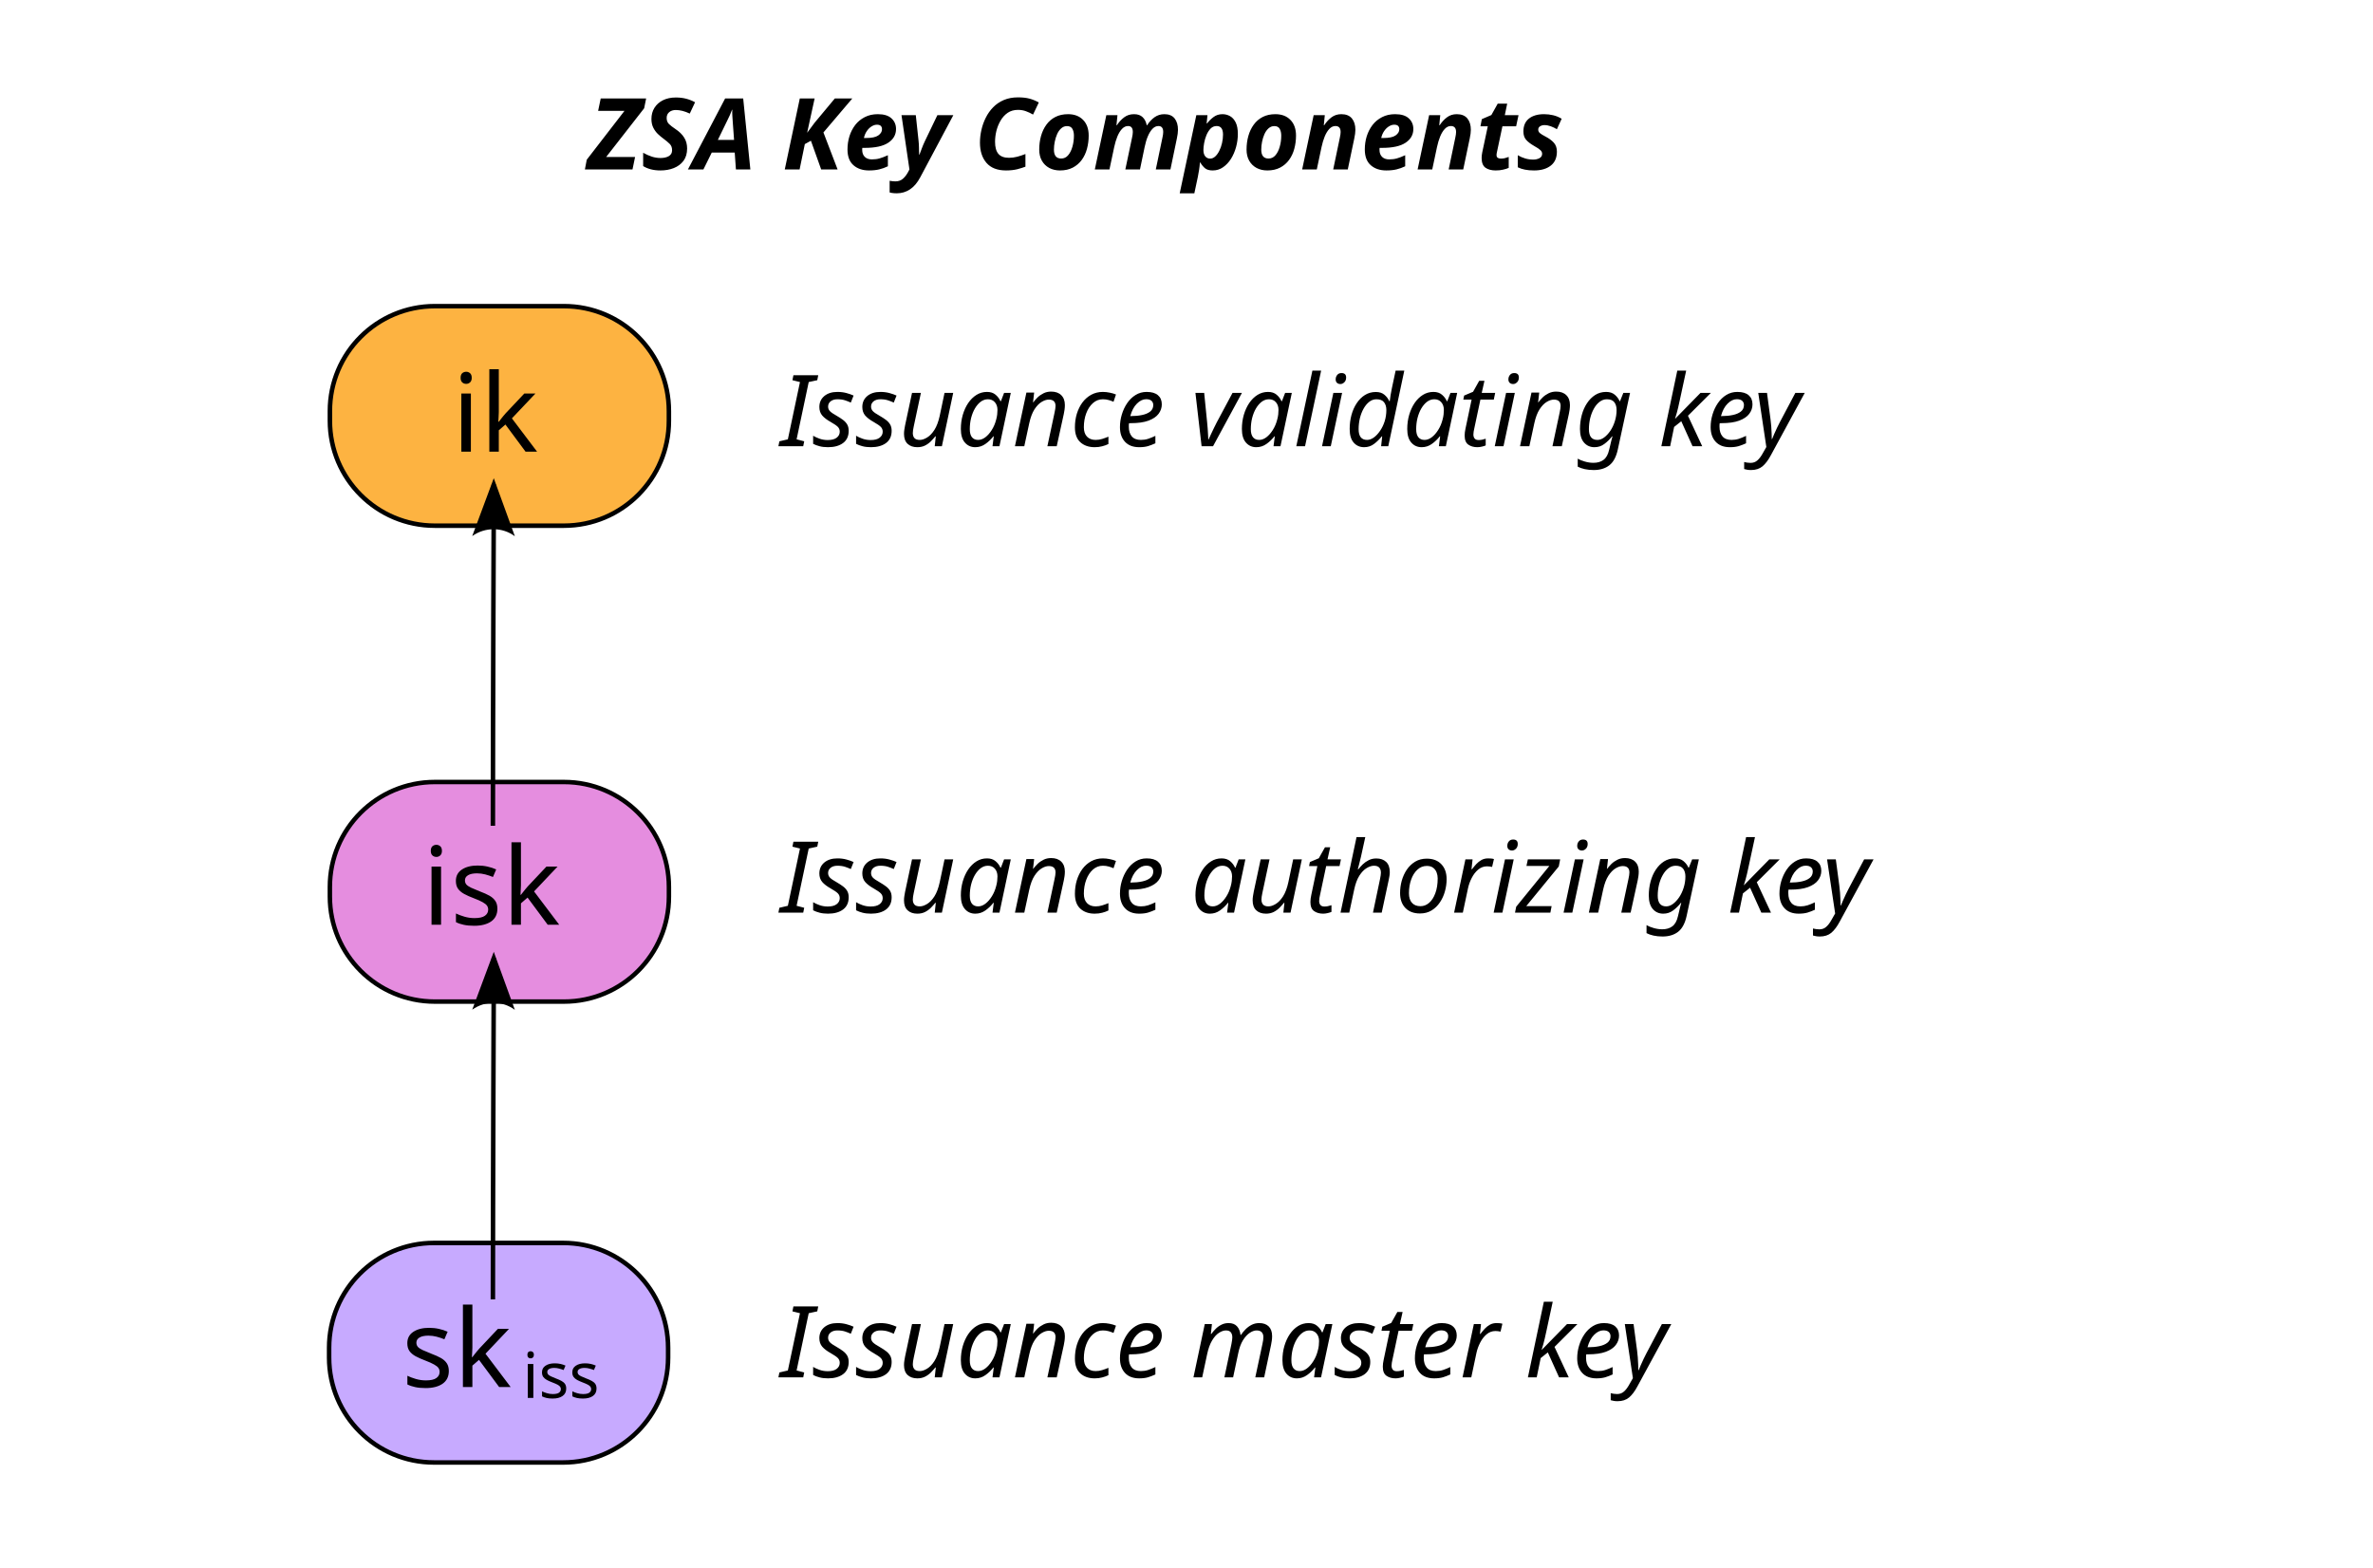
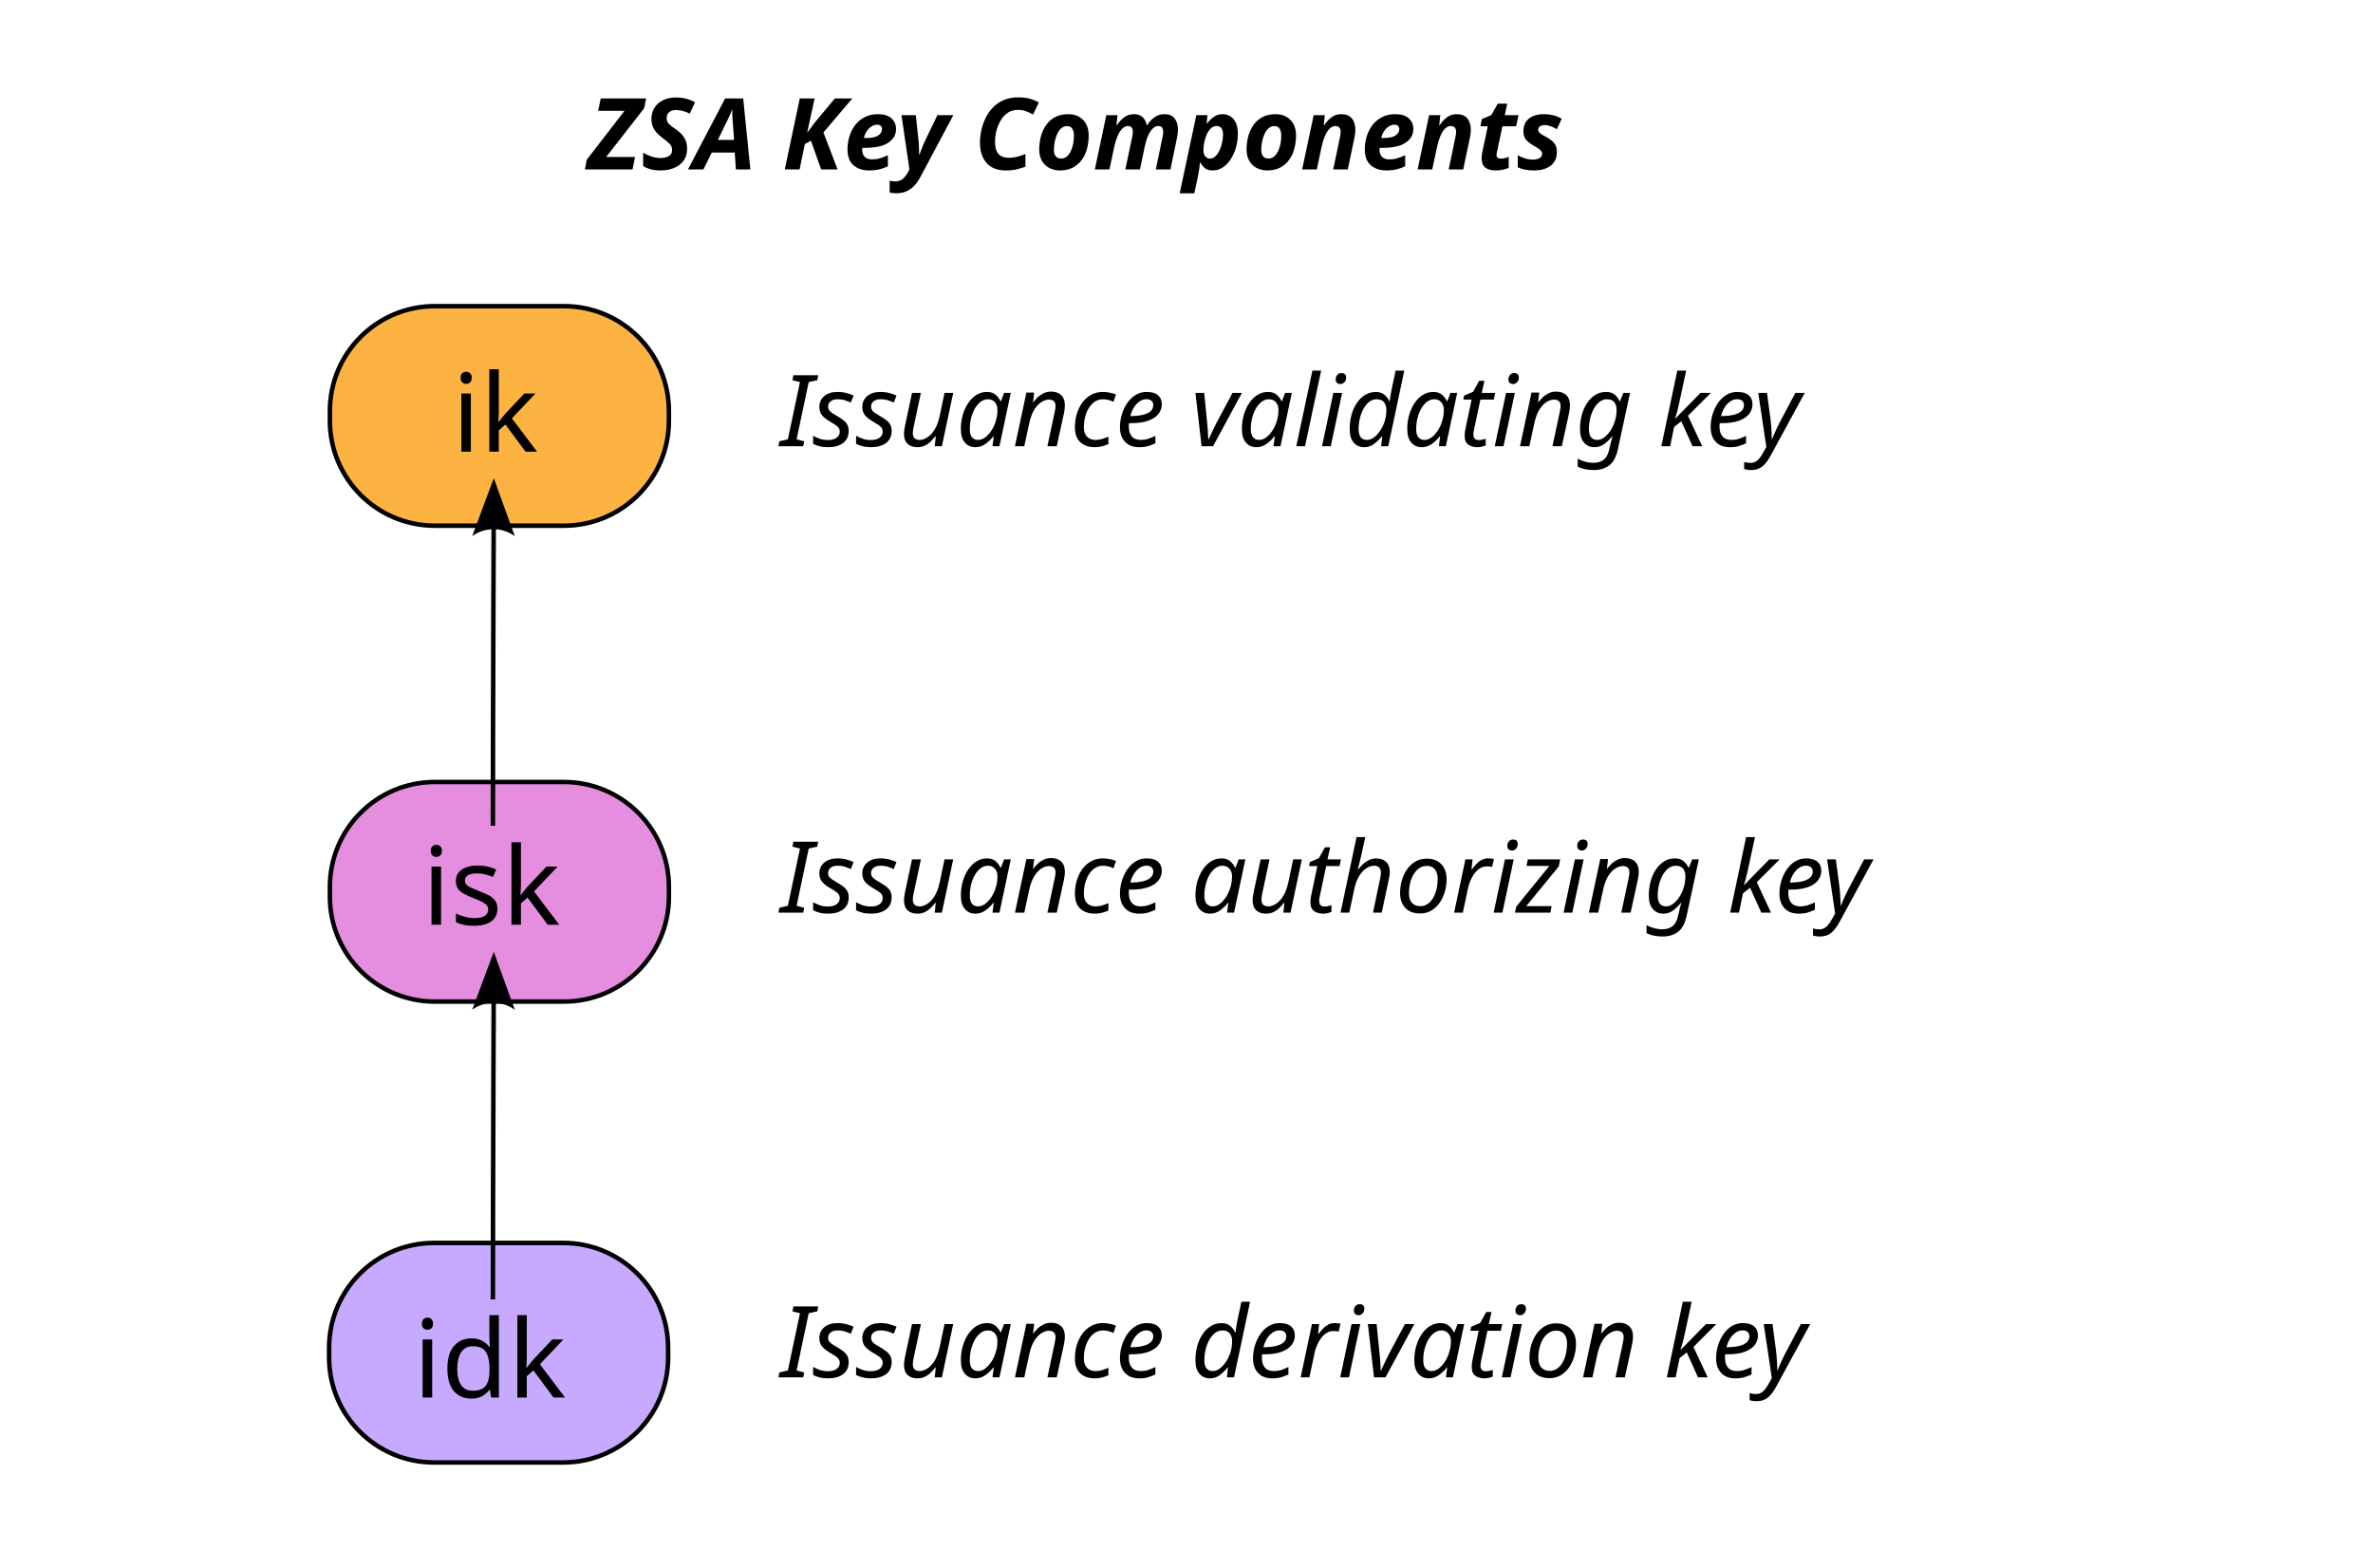
<svg xmlns="http://www.w3.org/2000/svg" width="560" height="370" id="svg2" version="1.1" xml:space="preserve">
  <defs id="defs4">
    <marker style="overflow:visible" id="Arrow2Lend" refX="0" refY="0" orient="auto">
      <path d="M -11.403,-4.733 1.417,-0.019 -11.403,4.695 c 2.048,-2.783 2.036,-6.591 10e-7,-9.428 z" style="fill-rule:evenodd;stroke-width:0.733;stroke-linejoin:round" id="path4007" />
    </marker>
    <marker style="overflow:visible" id="Arrow1Mend" refX="0" refY="0" orient="auto">
      <path style="fill-rule:evenodd;stroke:#000000;stroke-width:0.427pt" d="M -4.267,0 -6.4,2.133 1.067,0 -6.4,-2.133 Z" id="path3995" />
    </marker>
    <marker style="overflow:visible" id="Arrow1Mend-7" refX="0" refY="0" orient="auto">
      <path style="fill-rule:evenodd;stroke:#000000;stroke-width:0.427pt" d="M -4.267,0 -6.4,2.133 1.067,0 -6.4,-2.133 Z" id="path3995-1" />
    </marker>
    <marker style="overflow:visible" id="Arrow1Mend-3" refX="0" refY="0" orient="auto">
      <path style="fill-rule:evenodd;stroke:#000000;stroke-width:0.427pt" d="M -4.267,0 -6.4,2.133 1.067,0 -6.4,-2.133 Z" id="path3995-3" />
    </marker>
    <marker style="overflow:visible" id="Arrow1Mend-3A" refX="0" refY="0" orient="auto">
      <path style="fill:#f10090;fill-rule:evenodd;stroke:#f10090;stroke-width:0.427pt" d="M -4.267,0 -6.4,2.133 1.067,0 -6.4,-2.133 Z" id="path4669" />
    </marker>
    <marker style="overflow:visible" id="Arrow1Mendq" refX="0" refY="0" orient="auto">
      <path style="fill:#000000;fill-rule:evenodd;stroke:#000000;stroke-width:0.427pt" d="M -4.267,0 -6.4,2.133 1.067,0 -6.4,-2.133 Z" id="path4767" />
    </marker>
    <marker style="overflow:visible" id="Arrow1MendJ" refX="0" refY="0" orient="auto">
      <path style="fill:#000000;fill-rule:evenodd;stroke:#000000;stroke-width:0.427pt" d="M -4.267,0 -6.4,2.133 1.067,0 -6.4,-2.133 Z" id="path4770" />
    </marker>
    <marker style="overflow:visible" id="Arrow1Mend-3A2" refX="0" refY="0" orient="auto">
      <path style="fill:#f10090;fill-rule:evenodd;stroke:#f10090;stroke-width:0.427pt" d="M -4.267,0 -6.4,2.133 1.067,0 -6.4,-2.133 Z" id="path4773" />
    </marker>
    <marker style="overflow:visible" id="Arrow2Lendh" refX="0" refY="0" orient="auto">
      <path d="M -11.403,-4.733 1.417,-0.019 -11.403,4.695 c 2.048,-2.783 2.036,-6.591 10e-7,-9.428 z" style="fill:#f10090;fill-rule:evenodd;stroke:#f10090;stroke-width:0.733;stroke-linejoin:round" id="path5670" />
    </marker>
    <marker style="overflow:visible" id="Arrow2Lend-2" refX="0" refY="0" orient="auto">
      <path d="M -11.403,-4.733 1.417,-0.019 -11.403,4.695 c 2.048,-2.783 2.036,-6.591 10e-7,-9.428 z" style="fill-rule:evenodd;stroke-width:0.733;stroke-linejoin:round" id="path4007-6" />
    </marker>
    <marker style="overflow:visible" id="Arrow2Lend-2-8" refX="0" refY="0" orient="auto">
      <path d="M -11.403,-4.733 1.417,-0.019 -11.403,4.695 c 2.048,-2.783 2.036,-6.591 10e-7,-9.428 z" style="fill-rule:evenodd;stroke-width:0.733;stroke-linejoin:round" id="path4007-6-7" />
    </marker>
  </defs>
  <g id="layer1" transform="translate(0,-752.5196)">
    <rect ry="24.768" y="937.073" x="77.844" height="51.821" width="80.012" id="rect2985-9-36-9-2" style="fill:#e58ddf;fill-opacity:1;stroke:#000000;stroke-width:1.055;stroke-miterlimit:4;stroke-dasharray:none;stroke-dashoffset:0;stroke-opacity:1" />
    <rect style="fill:#c7aaff;fill-opacity:1;stroke:#000000;stroke-width:1.067;stroke-miterlimit:4;stroke-dasharray:none;stroke-dashoffset:0;stroke-opacity:1" id="rect2985-9-36-9" width="80" height="51.81" x="77.666" y="1045.853" ry="24.762" />
    <rect ry="24.762" y="824.772" x="77.85" height="51.81" width="80" id="rect2985-9-7-8" style="fill:#fdb341;fill-opacity:1;stroke:#000000;stroke-width:1.067;stroke-miterlimit:4;stroke-dasharray:none;stroke-dashoffset:0;stroke-opacity:1" />
-     <text id="text3755-4" y="1079.853" x="94.809" style="font-style:normal;font-weight:normal;font-size:25.6px;line-height:125%;font-family:Sans;letter-spacing:0px;word-spacing:0px;fill:#000000;fill-opacity:1;stroke:none;stroke-width:1.067" xml:space="preserve">
-       <tspan y="1079.853" x="94.809" id="tspan3757-5" style="stroke-width:1.067">sk</tspan>
-     </text>
-     <text id="text3759-9" y="1082.424" x="123.286" style="font-style:normal;font-weight:normal;font-size:14.933px;line-height:125%;font-family:Sans;letter-spacing:0px;word-spacing:0px;fill:#000000;fill-opacity:1;stroke:none;stroke-width:1.067" xml:space="preserve">
-       <tspan y="1082.424" x="123.286" id="tspan3761-0" style="stroke-width:1.067">iss</tspan>
+     <text id="text3755-4" y="1082.341" x="97.566" style="font-style:normal;font-weight:normal;font-size:25.6px;line-height:125%;font-family:Sans;letter-spacing:0px;word-spacing:0px;fill:#000000;fill-opacity:1;stroke:none;stroke-width:1.067" xml:space="preserve">
+       <tspan y="1082.341" x="97.566" id="tspan3757-5" style="stroke-width:1.067">idk</tspan>
    </text>
    <text id="text3850" y="857.824" x="184.16" style="font-style:italic;font-variant:normal;font-weight:normal;font-stretch:normal;font-size:19.2px;line-height:125%;font-family:Serif;-inkscape-font-specification:'Serif Italic';letter-spacing:0px;word-spacing:0px;fill:#000000;fill-opacity:1;stroke:none;stroke-width:1.067" xml:space="preserve">
      <tspan style="font-style:italic;font-variant:normal;font-weight:normal;font-stretch:normal;font-size:23.467px;font-family:Quattrocento;-inkscape-font-specification:'Quattrocento Italic';stroke-width:1.067" y="857.824" x="184.16" id="tspan3852">Issuance validating key</tspan>
    </text>
    <text id="text3850-3-1" y="1077.58" x="184.16" style="font-style:italic;font-variant:normal;font-weight:normal;font-stretch:normal;font-size:19.2px;line-height:125%;font-family:Serif;-inkscape-font-specification:'Serif Italic';letter-spacing:0px;word-spacing:0px;fill:#000000;fill-opacity:1;stroke:none;stroke-width:1.067" xml:space="preserve">
-       <tspan style="font-style:italic;font-variant:normal;font-weight:normal;font-stretch:normal;font-size:23.467px;font-family:Quattrocento;-inkscape-font-specification:'Quattrocento Italic';stroke-width:1.067" y="1077.58" x="184.16" id="tspan3852-9-9">Issuance master key</tspan>
+       <tspan style="font-style:italic;font-variant:normal;font-weight:normal;font-stretch:normal;font-size:23.467px;font-family:Quattrocento;-inkscape-font-specification:'Quattrocento Italic';stroke-width:1.067" y="1077.58" x="184.16" id="tspan3852-9-9">Issuance derivation key</tspan>
    </text>
    <text id="text3850-7" y="792.51" x="138.731" style="font-style:italic;font-variant:normal;font-weight:normal;font-stretch:normal;font-size:19.2px;line-height:125%;font-family:Serif;-inkscape-font-specification:'Serif Italic';letter-spacing:0px;word-spacing:0px;fill:#000000;fill-opacity:1;stroke:none;stroke-width:1.067" xml:space="preserve">
      <tspan style="font-style:italic;font-variant:normal;font-weight:bold;font-stretch:normal;font-size:23.467px;font-family:Quattrocento;-inkscape-font-specification:'Quattrocento Italic';stroke-width:1.067" y="792.51" x="138.731" id="tspan3852-97">ZSA Key Components</tspan>
    </text>
    <text id="text3755-6" y="970.754" x="99.665" style="font-style:normal;font-weight:normal;font-size:25.6px;line-height:125%;font-family:Sans;letter-spacing:0px;word-spacing:0px;fill:#000000;fill-opacity:1;stroke:none;stroke-width:1.067" xml:space="preserve">
      <tspan y="970.754" x="99.665" id="tspan3757-7" style="stroke-width:1.067">isk</tspan>
    </text>
    <text id="text3755-6-6" y="859.113" x="106.699" style="font-style:normal;font-weight:normal;font-size:25.6px;line-height:125%;font-family:Sans;letter-spacing:0px;word-spacing:0px;fill:#000000;fill-opacity:1;stroke:none;stroke-width:1.067" xml:space="preserve">
      <tspan y="859.113" x="106.699" id="tspan3757-7-0" style="stroke-width:1.067">ik</tspan>
    </text>
    <text id="text3850-3-0" y="967.912" x="184.16" style="font-style:italic;font-variant:normal;font-weight:normal;font-stretch:normal;font-size:19.2px;line-height:125%;font-family:Serif;-inkscape-font-specification:'Serif Italic';letter-spacing:0px;word-spacing:0px;fill:#000000;fill-opacity:1;stroke:none;stroke-width:1.067" xml:space="preserve">
      <tspan style="font-style:italic;font-variant:normal;font-weight:normal;font-stretch:normal;font-size:23.467px;font-family:Quattrocento;-inkscape-font-specification:'Quattrocento Italic';stroke-width:1.067" y="967.912" x="184.16" id="tspan3852-9-93">Issuance authorizing key</tspan>
    </text>
    <path id="path3980" d="m 116.316,1059.174 c -0.003,-22.79 0.224,-80.516 0.224,-80.516" style="fill:none;stroke:#000000;stroke-width:1.067px;stroke-linecap:butt;stroke-linejoin:miter;stroke-opacity:1;marker-end:url(#Arrow2Lend)" />
    <path id="path3980-1" d="m 116.315,947.401 c -0.003,-22.79 0.224,-80.516 0.224,-80.516" style="fill:none;stroke:#000000;stroke-width:1.067px;stroke-linecap:butt;stroke-linejoin:miter;stroke-opacity:1;marker-end:url(#Arrow2Lend-2)" />
  </g>
</svg>
